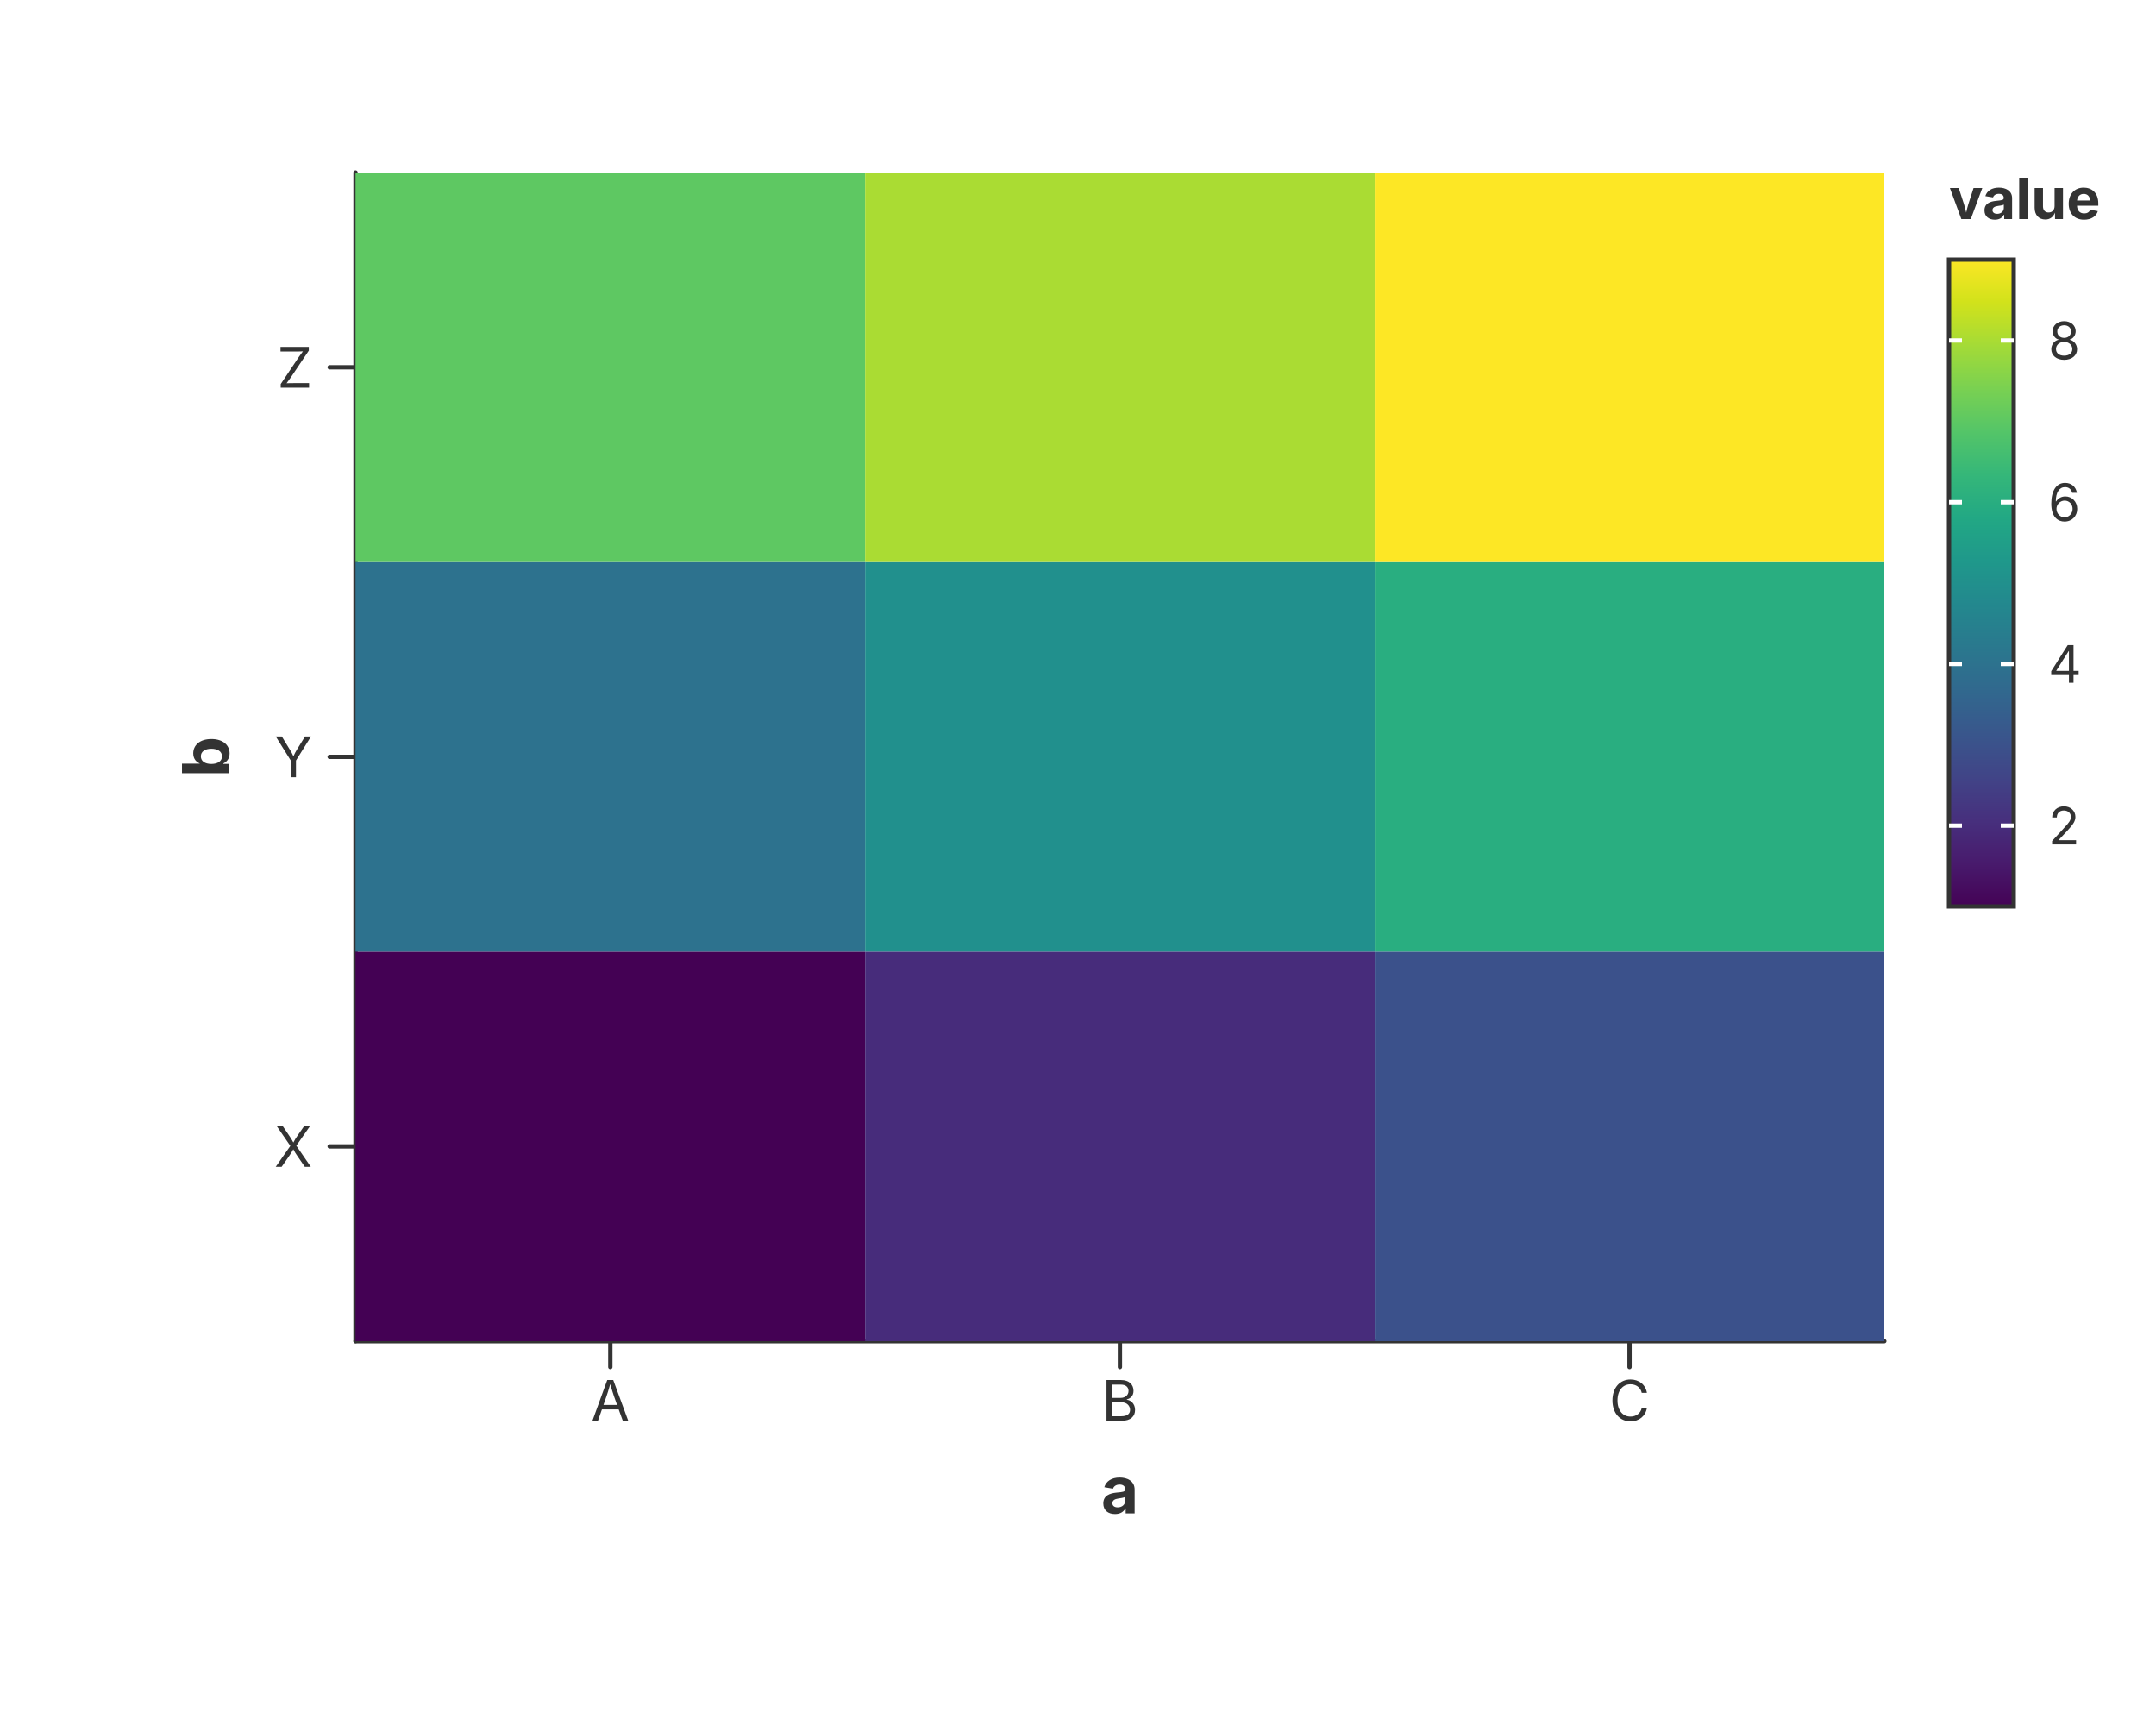
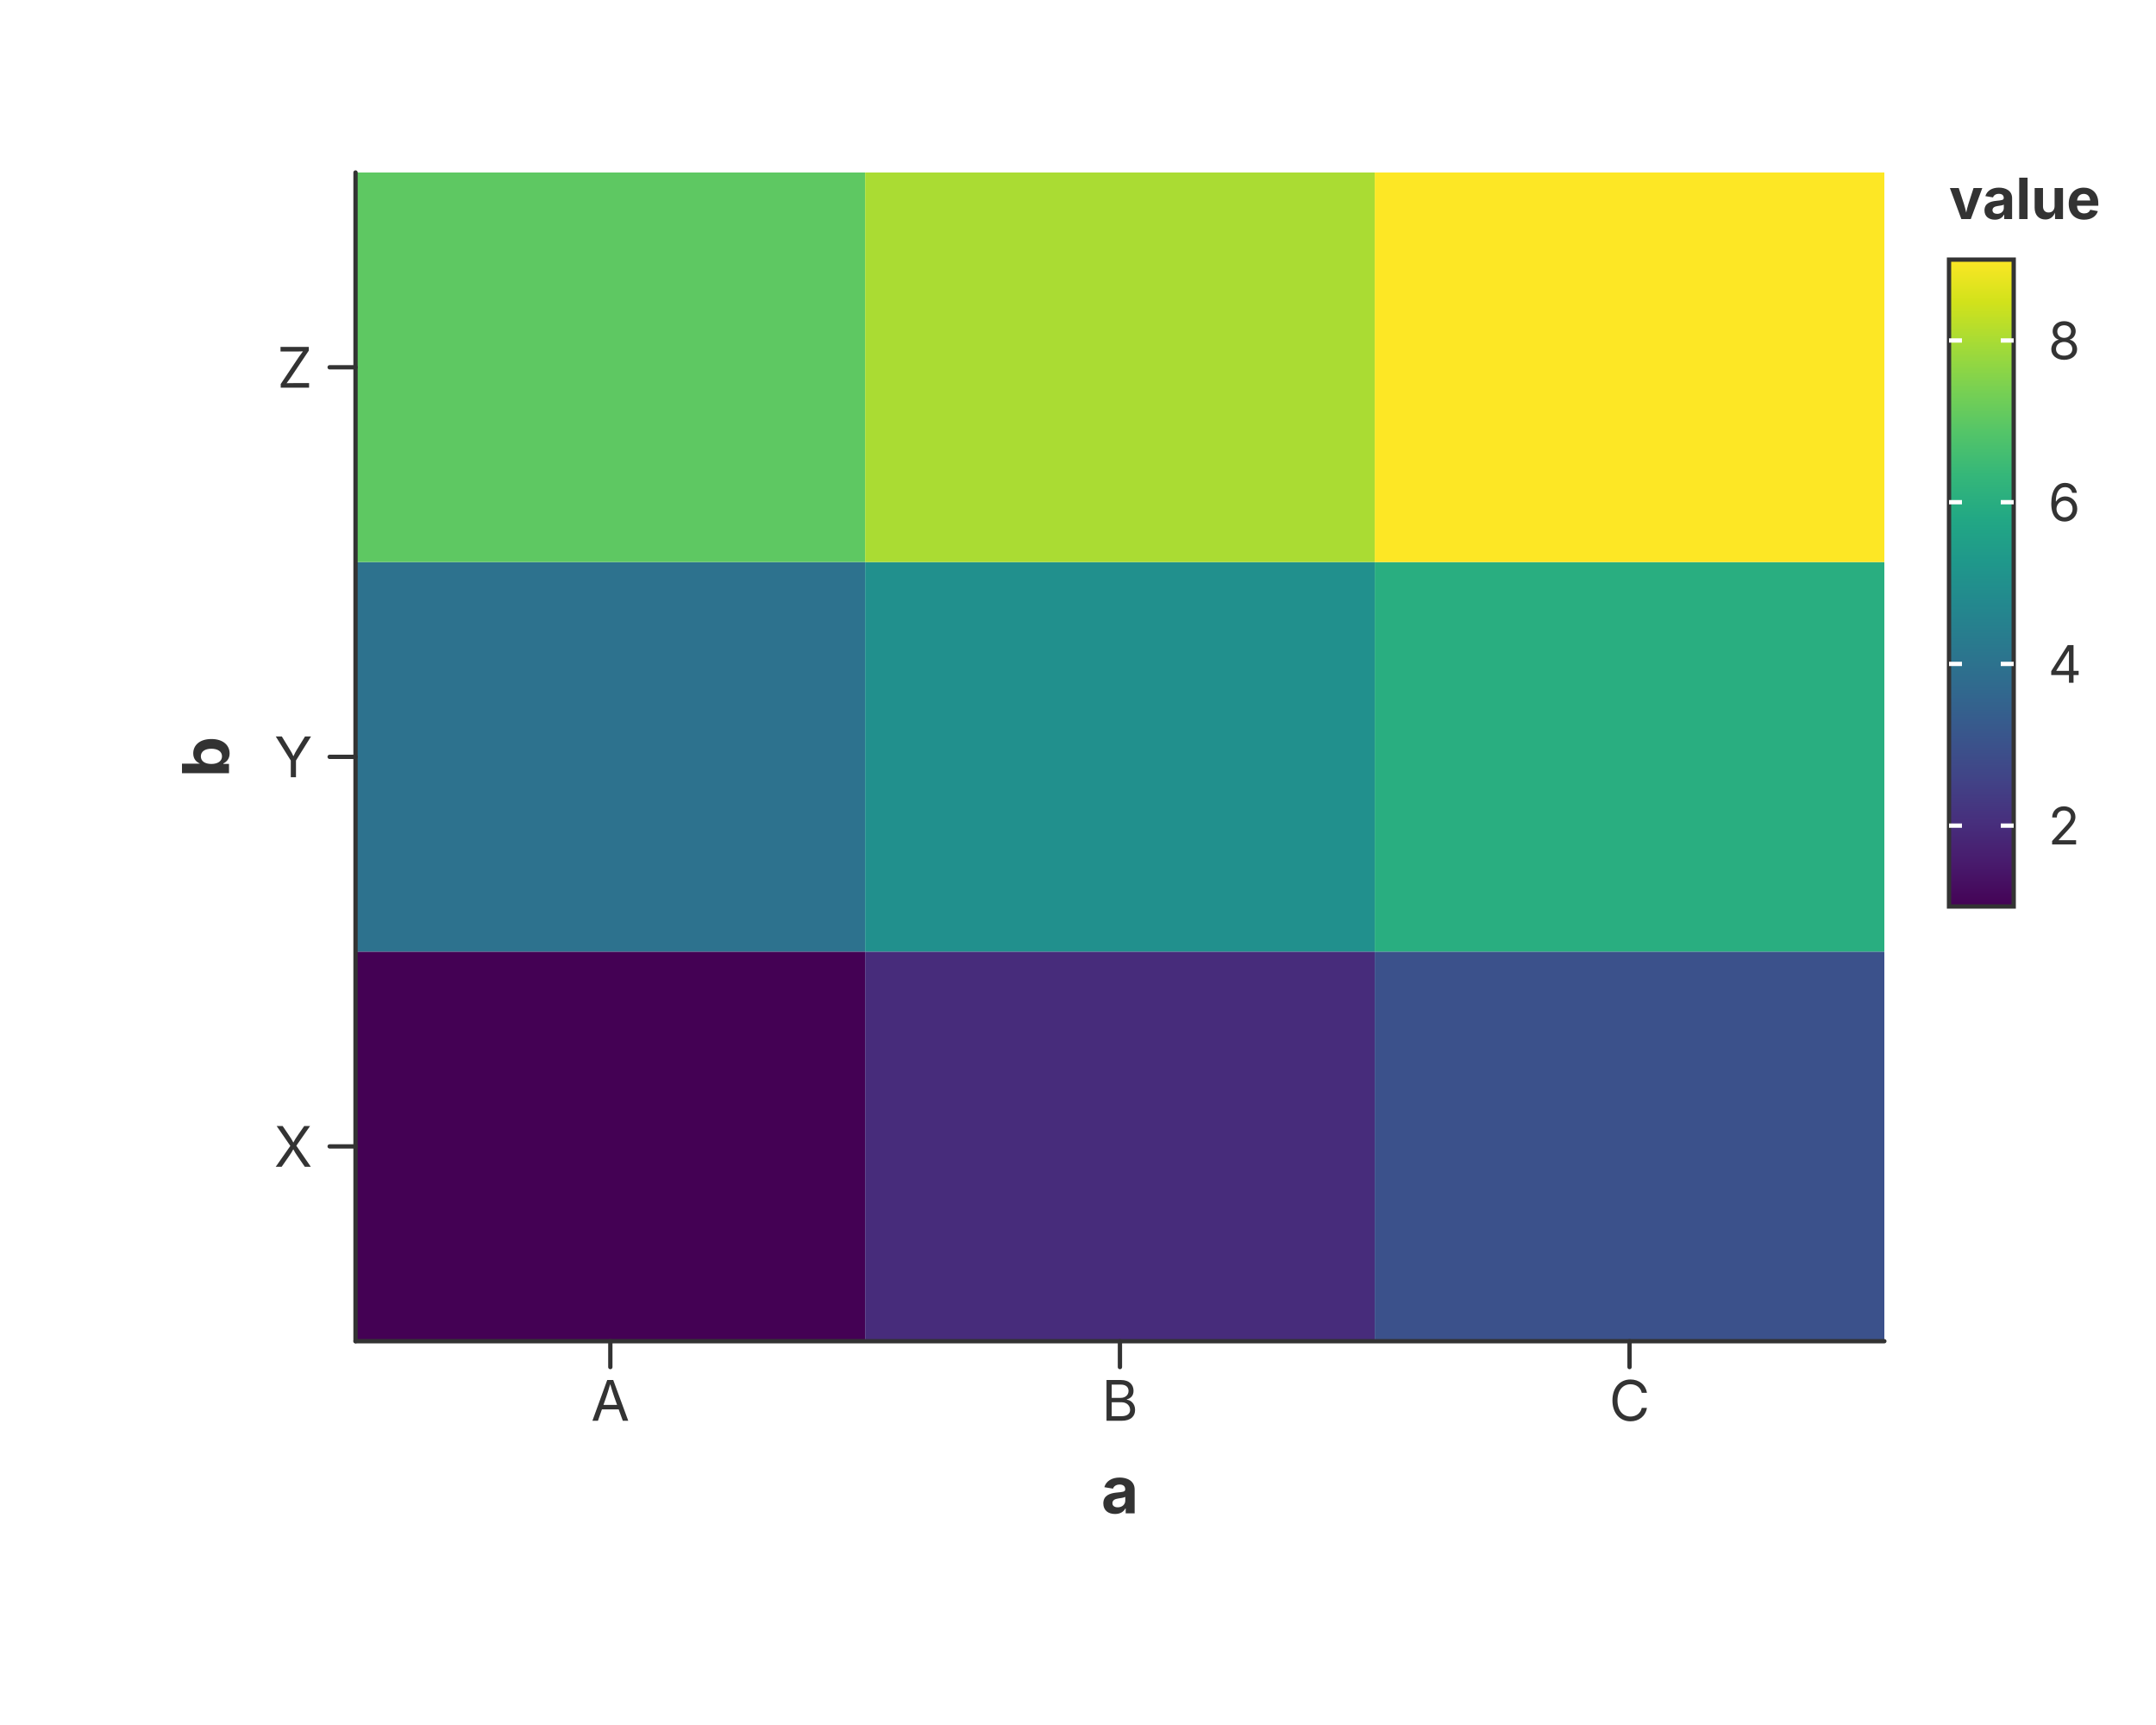
<svg xmlns="http://www.w3.org/2000/svg" width="500" height="400" viewBox="0 0 500 400">
  <rect x="0.000" y="0.000" width="500.000" height="400.000" fill="rgba(255,255,255,1.000)" stroke="none" stroke-width="0.000" fill-opacity="1.000" stroke-opacity="1.000" />
-   <path d="M 82.450 311.000 L 437.000 311.000" stroke="rgba(51,51,51,1.000)" stroke-width="1.000" stroke-opacity="1.000" fill="none" stroke-linejoin="round" stroke-linecap="round" />
-   <path d="M 141.542 311.000 L 141.542 317.000" stroke="rgba(51,51,51,1.000)" stroke-width="1.000" stroke-opacity="1.000" fill="none" stroke-linejoin="round" stroke-linecap="round" />
+   <defs>
+     <clipPath id="plot-clip-area">
+       <rect x="82.450" y="40.000" width="354.550" height="271.000" />
+     </clipPath>
+   </defs>
+   <g clip-path="url(#plot-clip-area)">
+     <rect x="82.450" y="220.667" width="118.183" height="90.333" fill="rgba(68,1,84,1.000)" stroke="rgba(255,255,255,1.000)" stroke-width="0.000" fill-opacity="1.000" stroke-opacity="1.000" />
+     <rect x="200.633" y="220.667" width="118.183" height="90.333" fill="rgba(71,44,123,1.000)" stroke="rgba(255,255,255,1.000)" stroke-width="0.000" fill-opacity="1.000" stroke-opacity="1.000" />
+     <rect x="318.817" y="220.667" width="118.183" height="90.333" fill="rgba(59,81,139,1.000)" stroke="rgba(255,255,255,1.000)" stroke-width="0.000" fill-opacity="1.000" stroke-opacity="1.000" />
+     <rect x="82.450" y="130.333" width="118.183" height="90.333" fill="rgba(45,114,142,1.000)" stroke="rgba(255,255,255,1.000)" stroke-width="0.000" fill-opacity="1.000" stroke-opacity="1.000" />
+     <rect x="200.633" y="130.333" width="118.183" height="90.333" fill="rgba(33,144,141,1.000)" stroke="rgba(255,255,255,1.000)" stroke-width="0.000" fill-opacity="1.000" stroke-opacity="1.000" />
+     <rect x="318.817" y="130.333" width="118.183" height="90.333" fill="rgba(41,174,128,1.000)" stroke="rgba(255,255,255,1.000)" stroke-width="0.000" fill-opacity="1.000" stroke-opacity="1.000" />
+     <rect x="82.450" y="40.000" width="118.183" height="90.333" fill="rgba(94,200,98,1.000)" stroke="rgba(255,255,255,1.000)" stroke-width="0.000" fill-opacity="1.000" stroke-opacity="1.000" />
+     <rect x="200.633" y="40.000" width="118.183" height="90.333" fill="rgba(170,220,51,1.000)" stroke="rgba(255,255,255,1.000)" stroke-width="0.000" fill-opacity="1.000" stroke-opacity="1.000" />
+     <rect x="318.817" y="40.000" width="118.183" height="90.333" fill="rgba(253,231,37,1.000)" stroke="rgba(255,255,255,1.000)" stroke-width="0.000" fill-opacity="1.000" stroke-opacity="1.000" />
+   </g>
+   <path d="M 82.450 311.000 L 437.000 311.000" fill="none" stroke="rgba(51,51,51,1.000)" stroke-width="1.000" stroke-opacity="1.000" stroke-linejoin="round" stroke-linecap="round" />
+   <path d="M 141.542 311.000 L 141.542 317.000" fill="none" stroke="rgba(51,51,51,1.000)" stroke-width="1.000" stroke-opacity="1.000" stroke-linejoin="round" stroke-linecap="round" />
  <text x="141.542" y="320.000" font-size="13.0" font-family="Inter, -apple-system, BlinkMacSystemFont, 'Segoe UI', Roboto, Helvetica, Arial, 'PingFang SC', 'Microsoft YaHei', Ubuntu, Cantarell, 'Noto Sans', sans-serif" fill="rgba(51,51,51,1.000)" fill-opacity="1.000" text-anchor="middle" font-weight="normal" dominant-baseline="hanging" transform="rotate(0 141.542 320.000)">A</text>
-   <path d="M 259.725 311.000 L 259.725 317.000" stroke="rgba(51,51,51,1.000)" stroke-width="1.000" stroke-opacity="1.000" fill="none" stroke-linejoin="round" stroke-linecap="round" />
+   <path d="M 259.725 311.000 L 259.725 317.000" fill="none" stroke="rgba(51,51,51,1.000)" stroke-width="1.000" stroke-opacity="1.000" stroke-linejoin="round" stroke-linecap="round" />
  <text x="259.725" y="320.000" font-size="13.0" font-family="Inter, -apple-system, BlinkMacSystemFont, 'Segoe UI', Roboto, Helvetica, Arial, 'PingFang SC', 'Microsoft YaHei', Ubuntu, Cantarell, 'Noto Sans', sans-serif" fill="rgba(51,51,51,1.000)" fill-opacity="1.000" text-anchor="middle" font-weight="normal" dominant-baseline="hanging" transform="rotate(0 259.725 320.000)">B</text>
-   <path d="M 377.908 311.000 L 377.908 317.000" stroke="rgba(51,51,51,1.000)" stroke-width="1.000" stroke-opacity="1.000" fill="none" stroke-linejoin="round" stroke-linecap="round" />
+   <path d="M 377.908 311.000 L 377.908 317.000" fill="none" stroke="rgba(51,51,51,1.000)" stroke-width="1.000" stroke-opacity="1.000" stroke-linejoin="round" stroke-linecap="round" />
  <text x="377.908" y="320.000" font-size="13.0" font-family="Inter, -apple-system, BlinkMacSystemFont, 'Segoe UI', Roboto, Helvetica, Arial, 'PingFang SC', 'Microsoft YaHei', Ubuntu, Cantarell, 'Noto Sans', sans-serif" fill="rgba(51,51,51,1.000)" fill-opacity="1.000" text-anchor="middle" font-weight="normal" dominant-baseline="hanging" transform="rotate(0 377.908 320.000)">C</text>
  <text x="259.725" y="340.000" font-size="15.0" font-family="Inter, -apple-system, BlinkMacSystemFont, 'Segoe UI', Roboto, Helvetica, Arial, 'PingFang SC', 'Microsoft YaHei', Ubuntu, Cantarell, 'Noto Sans', sans-serif" fill="rgba(51,51,51,1.000)" fill-opacity="1.000" text-anchor="middle" font-weight="bold" dominant-baseline="hanging" transform="rotate(0 259.725 340.000)">a</text>
-   <path d="M 82.450 40.000 L 82.450 311.000" stroke="rgba(51,51,51,1.000)" stroke-width="1.000" stroke-opacity="1.000" fill="none" stroke-linejoin="round" stroke-linecap="round" />
-   <path d="M 82.450 265.833 L 76.450 265.833" stroke="rgba(51,51,51,1.000)" stroke-width="1.000" stroke-opacity="1.000" fill="none" stroke-linejoin="round" stroke-linecap="round" />
+   <path d="M 82.450 40.000 L 82.450 311.000" fill="none" stroke="rgba(51,51,51,1.000)" stroke-width="1.000" stroke-opacity="1.000" stroke-linejoin="round" stroke-linecap="round" />
+   <path d="M 82.450 265.833 L 76.450 265.833" fill="none" stroke="rgba(51,51,51,1.000)" stroke-width="1.000" stroke-opacity="1.000" stroke-linejoin="round" stroke-linecap="round" />
  <text x="72.450" y="265.833" font-size="13.0" font-family="Inter, -apple-system, BlinkMacSystemFont, 'Segoe UI', Roboto, Helvetica, Arial, 'PingFang SC', 'Microsoft YaHei', Ubuntu, Cantarell, 'Noto Sans', sans-serif" fill="rgba(51,51,51,1.000)" fill-opacity="1.000" text-anchor="end" font-weight="normal" dominant-baseline="central" transform="rotate(0 72.450 265.833)">X</text>
-   <path d="M 82.450 175.500 L 76.450 175.500" stroke="rgba(51,51,51,1.000)" stroke-width="1.000" stroke-opacity="1.000" fill="none" stroke-linejoin="round" stroke-linecap="round" />
+   <path d="M 82.450 175.500 L 76.450 175.500" fill="none" stroke="rgba(51,51,51,1.000)" stroke-width="1.000" stroke-opacity="1.000" stroke-linejoin="round" stroke-linecap="round" />
  <text x="72.450" y="175.500" font-size="13.0" font-family="Inter, -apple-system, BlinkMacSystemFont, 'Segoe UI', Roboto, Helvetica, Arial, 'PingFang SC', 'Microsoft YaHei', Ubuntu, Cantarell, 'Noto Sans', sans-serif" fill="rgba(51,51,51,1.000)" fill-opacity="1.000" text-anchor="end" font-weight="normal" dominant-baseline="central" transform="rotate(0 72.450 175.500)">Y</text>
-   <path d="M 82.450 85.167 L 76.450 85.167" stroke="rgba(51,51,51,1.000)" stroke-width="1.000" stroke-opacity="1.000" fill="none" stroke-linejoin="round" stroke-linecap="round" />
+   <path d="M 82.450 85.167 L 76.450 85.167" fill="none" stroke="rgba(51,51,51,1.000)" stroke-width="1.000" stroke-opacity="1.000" stroke-linejoin="round" stroke-linecap="round" />
  <text x="72.450" y="85.167" font-size="13.0" font-family="Inter, -apple-system, BlinkMacSystemFont, 'Segoe UI', Roboto, Helvetica, Arial, 'PingFang SC', 'Microsoft YaHei', Ubuntu, Cantarell, 'Noto Sans', sans-serif" fill="rgba(51,51,51,1.000)" fill-opacity="1.000" text-anchor="end" font-weight="normal" dominant-baseline="central" transform="rotate(0 72.450 85.167)">Z</text>
  <text x="47.500" y="175.500" font-size="15.0" font-family="Inter, -apple-system, BlinkMacSystemFont, 'Segoe UI', Roboto, Helvetica, Arial, 'PingFang SC', 'Microsoft YaHei', Ubuntu, Cantarell, 'Noto Sans', sans-serif" fill="rgba(51,51,51,1.000)" fill-opacity="1.000" text-anchor="middle" font-weight="bold" dominant-baseline="middle" transform="rotate(-90 47.500 175.500)">b</text>
-   <rect x="82.450" y="220.667" width="118.183" height="90.333" fill="rgba(68,1,84,1.000)" stroke="rgba(255,255,255,1.000)" stroke-width="0.000" fill-opacity="1.000" stroke-opacity="1.000" />
-   <rect x="200.633" y="220.667" width="118.183" height="90.333" fill="rgba(71,44,123,1.000)" stroke="rgba(255,255,255,1.000)" stroke-width="0.000" fill-opacity="1.000" stroke-opacity="1.000" />
-   <rect x="318.817" y="220.667" width="118.183" height="90.333" fill="rgba(59,81,139,1.000)" stroke="rgba(255,255,255,1.000)" stroke-width="0.000" fill-opacity="1.000" stroke-opacity="1.000" />
-   <rect x="82.450" y="130.333" width="118.183" height="90.333" fill="rgba(45,114,142,1.000)" stroke="rgba(255,255,255,1.000)" stroke-width="0.000" fill-opacity="1.000" stroke-opacity="1.000" />
-   <rect x="200.633" y="130.333" width="118.183" height="90.333" fill="rgba(33,144,141,1.000)" stroke="rgba(255,255,255,1.000)" stroke-width="0.000" fill-opacity="1.000" stroke-opacity="1.000" />
-   <rect x="318.817" y="130.333" width="118.183" height="90.333" fill="rgba(41,174,128,1.000)" stroke="rgba(255,255,255,1.000)" stroke-width="0.000" fill-opacity="1.000" stroke-opacity="1.000" />
-   <rect x="82.450" y="40.000" width="118.183" height="90.333" fill="rgba(94,200,98,1.000)" stroke="rgba(255,255,255,1.000)" stroke-width="0.000" fill-opacity="1.000" stroke-opacity="1.000" />
-   <rect x="200.633" y="40.000" width="118.183" height="90.333" fill="rgba(170,220,51,1.000)" stroke="rgba(255,255,255,1.000)" stroke-width="0.000" fill-opacity="1.000" stroke-opacity="1.000" />
-   <rect x="318.817" y="40.000" width="118.183" height="90.333" fill="rgba(253,231,37,1.000)" stroke="rgba(255,255,255,1.000)" stroke-width="0.000" fill-opacity="1.000" stroke-opacity="1.000" />
  <text x="452.000" y="46.000" font-size="13.2" font-family="Inter, -apple-system, BlinkMacSystemFont, 'Segoe UI', Roboto, Helvetica, Arial, 'PingFang SC', 'Microsoft YaHei', Ubuntu, Cantarell, 'Noto Sans', sans-serif" fill="rgba(51,51,51,1.000)" fill-opacity="1.000" text-anchor="start" font-weight="bold" dominant-baseline="central" transform="rotate(0 452.000 46.000)">value</text>
  <defs>
    <linearGradient id="grad_value" x1="0%" y1="0%" x2="0%" y2="100%">
      <stop offset="0.0%" stop-color="rgba(253,231,37,1.000)" />
      <stop offset="6.7%" stop-color="rgba(210,226,27,1.000)" />
      <stop offset="13.3%" stop-color="rgba(165,219,54,1.000)" />
      <stop offset="20.0%" stop-color="rgba(122,209,81,1.000)" />
      <stop offset="26.7%" stop-color="rgba(84,197,104,1.000)" />
      <stop offset="33.3%" stop-color="rgba(53,183,121,1.000)" />
      <stop offset="40.0%" stop-color="rgba(34,168,132,1.000)" />
      <stop offset="46.7%" stop-color="rgba(31,152,139,1.000)" />
      <stop offset="53.3%" stop-color="rgba(35,136,142,1.000)" />
      <stop offset="60.0%" stop-color="rgba(42,120,142,1.000)" />
      <stop offset="66.7%" stop-color="rgba(49,104,142,1.000)" />
      <stop offset="73.3%" stop-color="rgba(57,86,140,1.000)" />
      <stop offset="80.0%" stop-color="rgba(65,68,135,1.000)" />
      <stop offset="86.7%" stop-color="rgba(71,47,125,1.000)" />
      <stop offset="93.3%" stop-color="rgba(72,26,108,1.000)" />
      <stop offset="100.0%" stop-color="rgba(68,1,84,1.000)" />
    </linearGradient>
  </defs>
-   <rect x="452.000" y="60.200" width="15.000" height="150.000" fill="url('#grad_value')" />
+   <rect x="452.000" y="60.200" width="15.000" height="150.000" fill="url(#grad_value)" />
  <rect x="452.000" y="60.200" width="15.000" height="150.000" fill="none" stroke="rgba(51,51,51,1.000)" stroke-width="1.000" fill-opacity="1.000" stroke-opacity="1.000" />
  <line x1="452.000" y1="191.450" x2="455.000" y2="191.450" stroke="rgba(255,255,255,1.000)" stroke-width="1.000" stroke-opacity="1.000" />
  <line x1="464.000" y1="191.450" x2="467.000" y2="191.450" stroke="rgba(255,255,255,1.000)" stroke-width="1.000" stroke-opacity="1.000" />
  <text x="475.000" y="191.450" font-size="12.0" font-family="Inter, -apple-system, BlinkMacSystemFont, 'Segoe UI', Roboto, Helvetica, Arial, 'PingFang SC', 'Microsoft YaHei', Ubuntu, Cantarell, 'Noto Sans', sans-serif" fill="rgba(51,51,51,1.000)" fill-opacity="1.000" text-anchor="start" font-weight="normal" dominant-baseline="central" transform="rotate(0 475.000 191.450)">2</text>
  <line x1="452.000" y1="153.950" x2="455.000" y2="153.950" stroke="rgba(255,255,255,1.000)" stroke-width="1.000" stroke-opacity="1.000" />
  <line x1="464.000" y1="153.950" x2="467.000" y2="153.950" stroke="rgba(255,255,255,1.000)" stroke-width="1.000" stroke-opacity="1.000" />
  <text x="475.000" y="153.950" font-size="12.0" font-family="Inter, -apple-system, BlinkMacSystemFont, 'Segoe UI', Roboto, Helvetica, Arial, 'PingFang SC', 'Microsoft YaHei', Ubuntu, Cantarell, 'Noto Sans', sans-serif" fill="rgba(51,51,51,1.000)" fill-opacity="1.000" text-anchor="start" font-weight="normal" dominant-baseline="central" transform="rotate(0 475.000 153.950)">4</text>
  <line x1="452.000" y1="116.450" x2="455.000" y2="116.450" stroke="rgba(255,255,255,1.000)" stroke-width="1.000" stroke-opacity="1.000" />
  <line x1="464.000" y1="116.450" x2="467.000" y2="116.450" stroke="rgba(255,255,255,1.000)" stroke-width="1.000" stroke-opacity="1.000" />
  <text x="475.000" y="116.450" font-size="12.0" font-family="Inter, -apple-system, BlinkMacSystemFont, 'Segoe UI', Roboto, Helvetica, Arial, 'PingFang SC', 'Microsoft YaHei', Ubuntu, Cantarell, 'Noto Sans', sans-serif" fill="rgba(51,51,51,1.000)" fill-opacity="1.000" text-anchor="start" font-weight="normal" dominant-baseline="central" transform="rotate(0 475.000 116.450)">6</text>
  <line x1="452.000" y1="78.950" x2="455.000" y2="78.950" stroke="rgba(255,255,255,1.000)" stroke-width="1.000" stroke-opacity="1.000" />
  <line x1="464.000" y1="78.950" x2="467.000" y2="78.950" stroke="rgba(255,255,255,1.000)" stroke-width="1.000" stroke-opacity="1.000" />
  <text x="475.000" y="78.950" font-size="12.0" font-family="Inter, -apple-system, BlinkMacSystemFont, 'Segoe UI', Roboto, Helvetica, Arial, 'PingFang SC', 'Microsoft YaHei', Ubuntu, Cantarell, 'Noto Sans', sans-serif" fill="rgba(51,51,51,1.000)" fill-opacity="1.000" text-anchor="start" font-weight="normal" dominant-baseline="central" transform="rotate(0 475.000 78.950)">8</text>
</svg>
